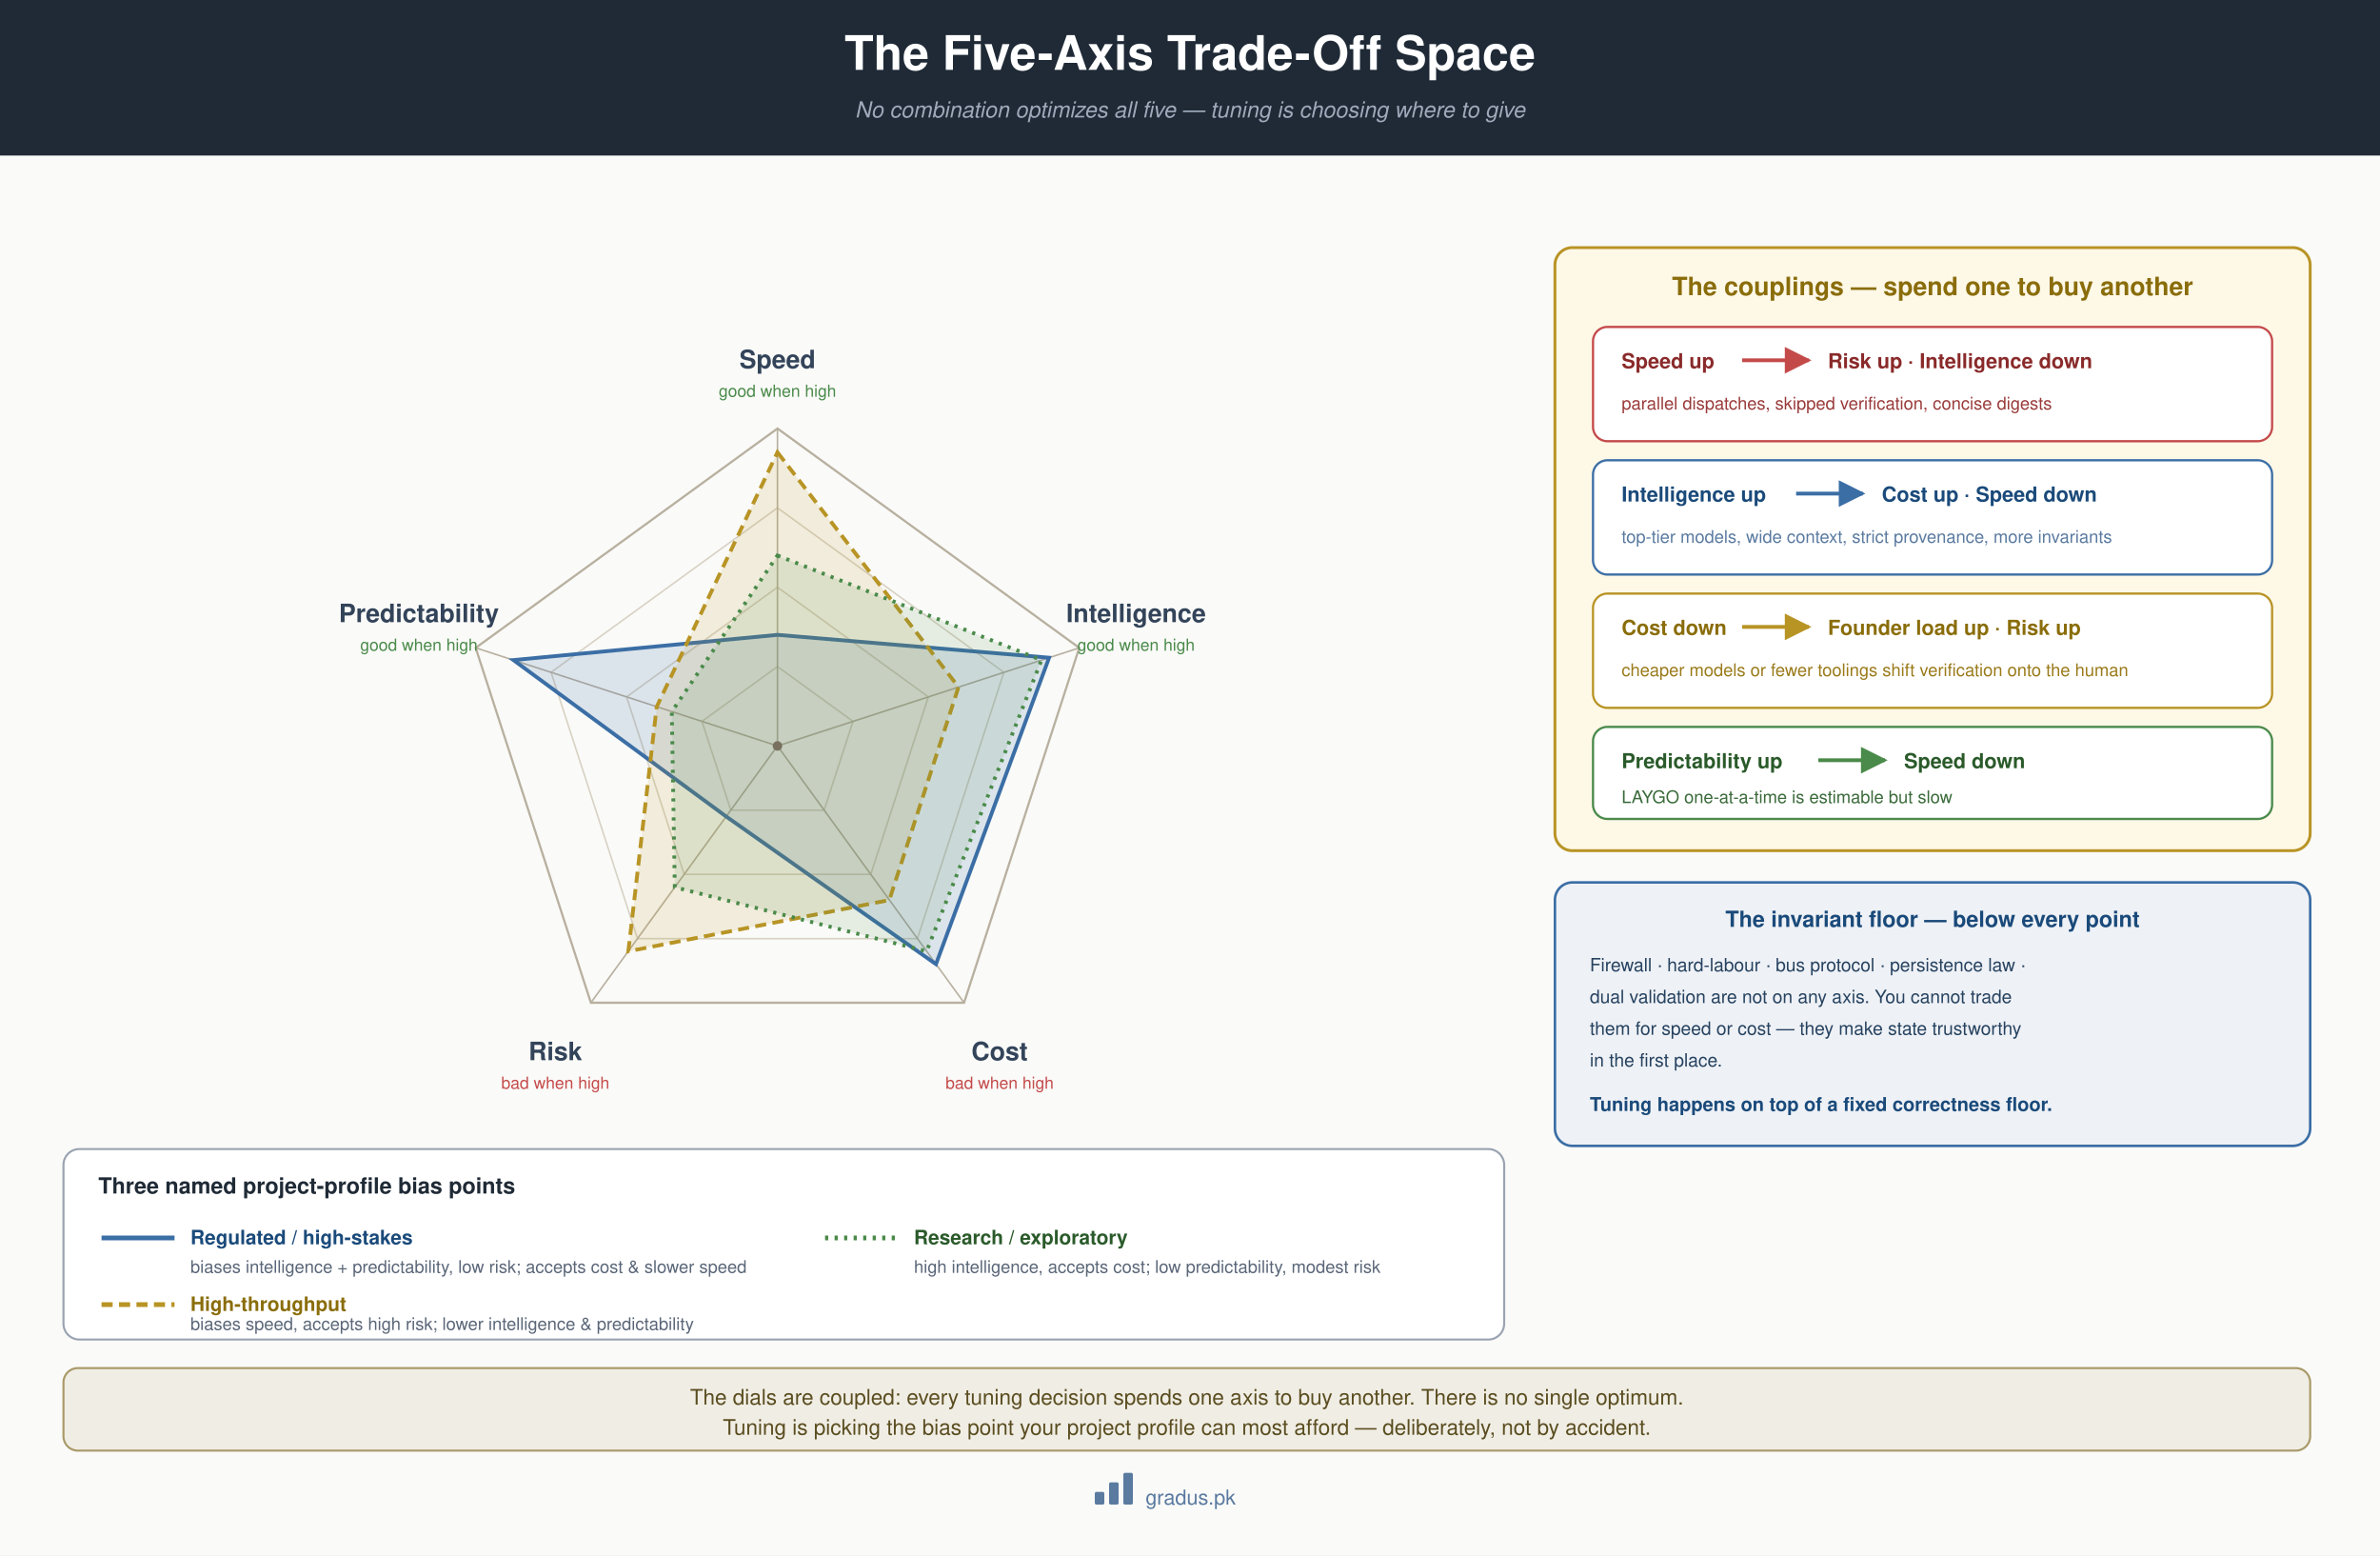
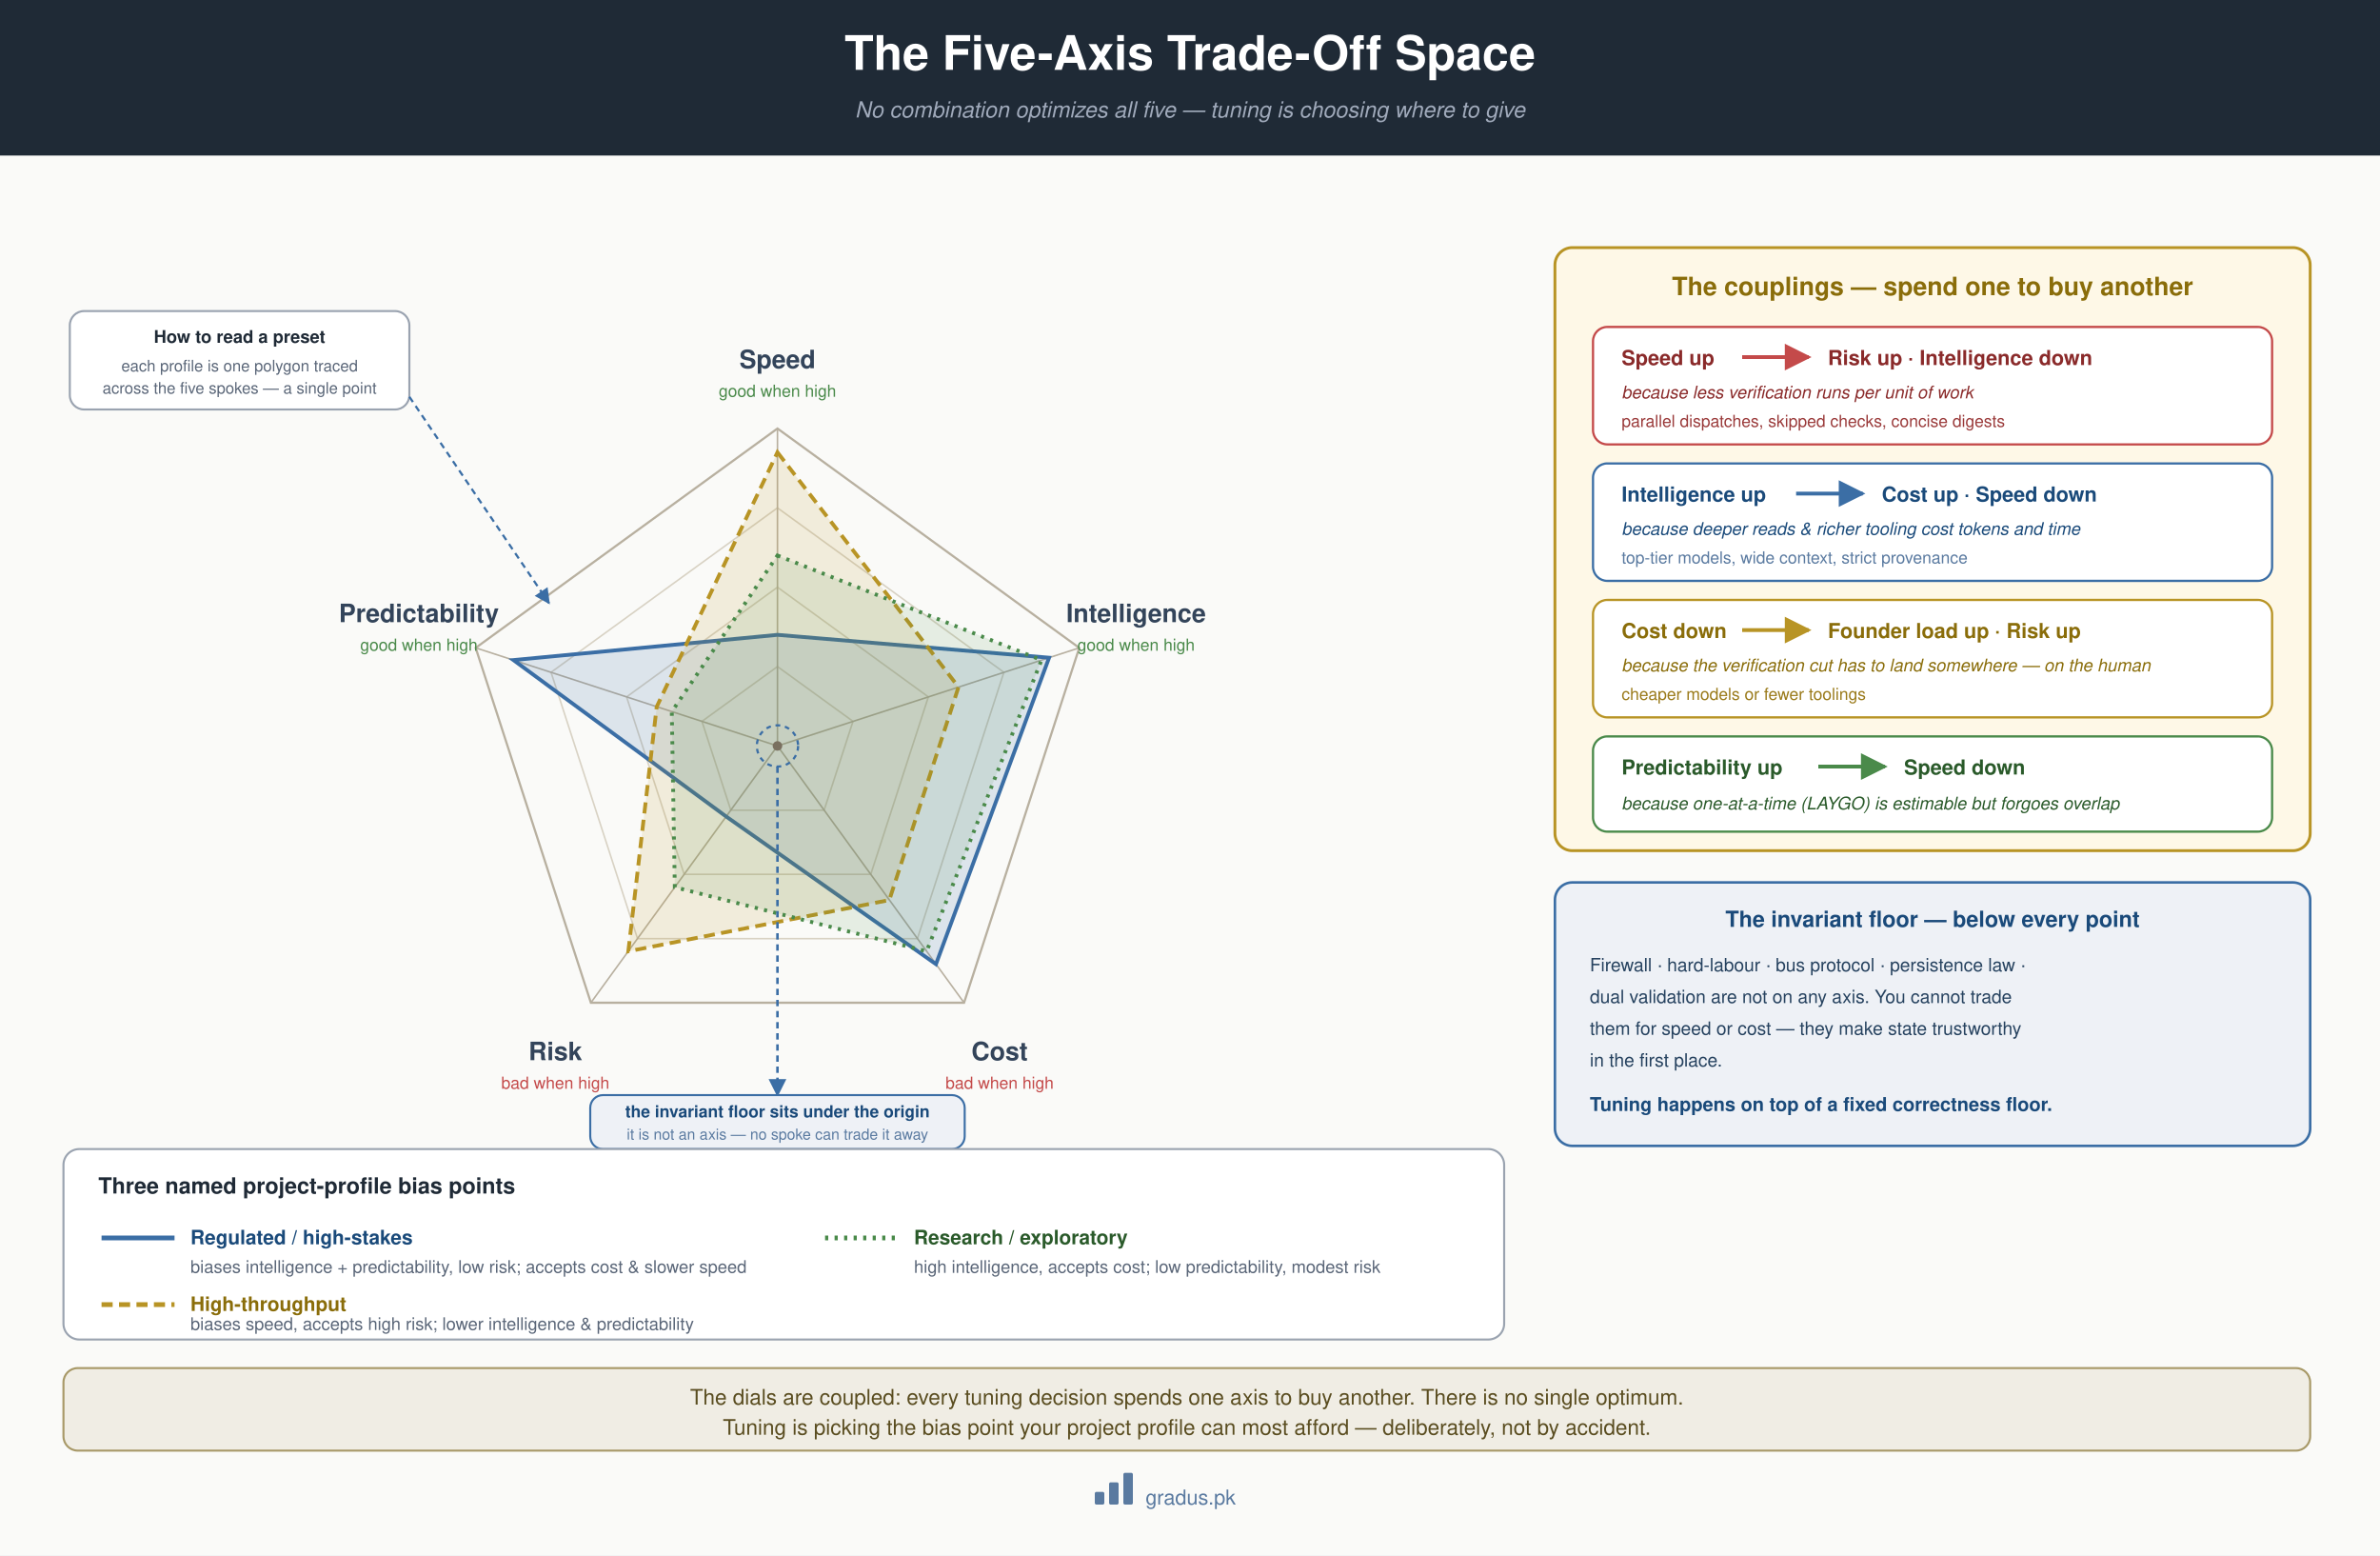
<svg xmlns="http://www.w3.org/2000/svg" xmlns:xlink="http://www.w3.org/1999/xlink" viewBox="0 0 1500 980" font-family="-apple-system, BlinkMacSystemFont, 'Segoe UI', Helvetica, Arial, sans-serif">
  <defs>
    <marker id="agreen" viewBox="0 0 10 10" refX="9" refY="5" markerWidth="7" markerHeight="7" orient="auto-start-reverse">
      <path d="M0,0 L10,5 L0,10 z" fill="#4a8a4a" />
    </marker>
    <marker id="ablue" viewBox="0 0 10 10" refX="9" refY="5" markerWidth="7" markerHeight="7" orient="auto-start-reverse">
      <path d="M0,0 L10,5 L0,10 z" fill="#3b6ea5" />
    </marker>
    <marker id="aamber" viewBox="0 0 10 10" refX="9" refY="5" markerWidth="7" markerHeight="7" orient="auto-start-reverse">
      <path d="M0,0 L10,5 L0,10 z" fill="#b89425" />
    </marker>
    <marker id="ared" viewBox="0 0 10 10" refX="9" refY="5" markerWidth="7" markerHeight="7" orient="auto-start-reverse">
      <path d="M0,0 L10,5 L0,10 z" fill="#c44a4a" />
    </marker>
  </defs>
  <rect width="1500" height="980" fill="#fafaf8" />
  <rect x="0" y="0" width="1500" height="98" fill="#1f2a36" />
  <text x="750" y="44" text-anchor="middle" font-size="30" font-weight="700" fill="#ffffff">The Five-Axis Trade-Off Space</text>
  <text x="750" y="74" text-anchor="middle" font-size="14" fill="#a0aabb" font-style="italic">No combination optimizes all five — tuning is choosing where to give</text>
  <polygon points="490,420 537.6,454.5 519.4,510.5 460.6,510.5 442.4,454.5" fill="none" stroke="#d8d2c4" stroke-width="1" />
  <polygon points="490,370 585.1,439.1 548.8,550.9 431.2,550.9 394.9,439.1" fill="none" stroke="#d8d2c4" stroke-width="1" />
  <polygon points="490,320 632.7,423.6 578.2,591.4 401.8,591.4 347.3,423.6" fill="none" stroke="#d8d2c4" stroke-width="1" />
  <polygon points="490,270 680.2,408.2 607.6,631.8 372.4,631.8 299.8,408.2" fill="none" stroke="#b8b0a0" stroke-width="1.4" />
  <line x1="490" y1="470" x2="490" y2="270" stroke="#b8b0a0" stroke-width="1" />
  <line x1="490" y1="470" x2="680.2" y2="408.2" stroke="#b8b0a0" stroke-width="1" />
  <line x1="490" y1="470" x2="607.6" y2="631.8" stroke="#b8b0a0" stroke-width="1" />
  <line x1="490" y1="470" x2="372.4" y2="631.8" stroke="#b8b0a0" stroke-width="1" />
  <line x1="490" y1="470" x2="299.8" y2="408.2" stroke="#b8b0a0" stroke-width="1" />
  <text x="490" y="232" text-anchor="middle" font-size="16" font-weight="700" fill="#33445a">Speed</text>
  <text x="490" y="250" text-anchor="middle" font-size="10.5" fill="#4a8a4a">good when high</text>
  <text x="716" y="392" text-anchor="middle" font-size="16" font-weight="700" fill="#33445a">Intelligence</text>
  <text x="716" y="410" text-anchor="middle" font-size="10.5" fill="#4a8a4a">good when high</text>
  <text x="630" y="668" text-anchor="middle" font-size="16" font-weight="700" fill="#33445a">Cost</text>
  <text x="630" y="686" text-anchor="middle" font-size="10.5" fill="#c44a4a">bad when high</text>
  <text x="350" y="668" text-anchor="middle" font-size="16" font-weight="700" fill="#33445a">Risk</text>
  <text x="350" y="686" text-anchor="middle" font-size="10.5" fill="#c44a4a">bad when high</text>
  <text x="264" y="392" text-anchor="middle" font-size="16" font-weight="700" fill="#33445a">Predictability</text>
  <text x="264" y="410" text-anchor="middle" font-size="10.5" fill="#4a8a4a">good when high</text>
  <polygon points="490,400 661.2,414.4 589.9,607.5 457.7,514.5 323.6,415.9" fill="#3b6ea5" fill-opacity="0.16" stroke="#3b6ea5" stroke-width="2.4" />
  <polygon points="490,285 604.1,432.9 560.5,567.1 396,599.4 413.9,445.3" fill="#b89425" fill-opacity="0.14" stroke="#b89425" stroke-width="2.4" stroke-dasharray="7 4" />
  <polygon points="490,350 656.4,415.9 584,599.4 425.3,559 423.4,448.4" fill="#4a8a4a" fill-opacity="0.12" stroke="#4a8a4a" stroke-width="2.4" stroke-dasharray="2 4" />
  <circle cx="490" cy="470" r="3" fill="#7a7060" />
+   <circle cx="490" cy="470" r="13" fill="none" stroke="#3b6ea5" stroke-width="1.4" stroke-dasharray="3 3" />
+   <line x1="490" y1="483" x2="490" y2="690" stroke="#3b6ea5" stroke-width="1.6" stroke-dasharray="4 3" marker-end="url(#ablue)" />
+   <rect x="372" y="690" width="236" height="34" rx="8" fill="#eef1f6" stroke="#3b6ea5" stroke-width="1.3" />
+   <text x="490" y="704" text-anchor="middle" font-size="10.5" font-weight="700" fill="#1a4a7a">the invariant floor sits under the origin</text>
+   <text x="490" y="718" text-anchor="middle" font-size="9.5" fill="#5a7aa0">it is not an axis — no spoke can trade it away</text>
+   <rect x="44" y="196" width="214" height="62" rx="9" fill="#ffffff" stroke="#9aa3b0" stroke-width="1.3" />
+   <text x="151" y="216" text-anchor="middle" font-size="11" font-weight="700" fill="#1f2a36">How to read a preset</text>
+   <text x="151" y="234" text-anchor="middle" font-size="10" fill="#5a6678">each profile is one polygon traced</text>
+   <text x="151" y="248" text-anchor="middle" font-size="10" fill="#5a6678">across the five spokes — a single point</text>
+   <line x1="258" y1="250" x2="346" y2="380" stroke="#3b6ea5" stroke-width="1.4" stroke-dasharray="4 3" marker-end="url(#ablue)" />
  <rect x="40" y="724" width="908" height="120" rx="10" fill="#ffffff" stroke="#9aa3b0" stroke-width="1.3" />
  <text x="62" y="752" font-size="14" font-weight="700" fill="#1f2a36">Three named project-profile bias points</text>
  <line x1="64" y1="780" x2="110" y2="780" stroke="#3b6ea5" stroke-width="3" />
  <text x="120" y="784" font-size="12.5" font-weight="700" fill="#1a4a7a">Regulated / high-stakes</text>
  <text x="120" y="802" font-size="11" fill="#5a6678">biases intelligence + predictability, low risk; accepts cost &amp; slower speed</text>
  <line x1="64" y1="822" x2="110" y2="822" stroke="#b89425" stroke-width="3" stroke-dasharray="7 4" />
  <text x="120" y="826" font-size="12.5" font-weight="700" fill="#8a6d0a">High-throughput</text>
  <line x1="520" y1="780" x2="566" y2="780" stroke="#4a8a4a" stroke-width="3" stroke-dasharray="2 4" />
  <text x="576" y="784" font-size="12.5" font-weight="700" fill="#2a5a2a">Research / exploratory</text>
  <text x="576" y="802" font-size="11" fill="#5a6678">high intelligence, accepts cost; low predictability, modest risk</text>
  <text x="120" y="838" font-size="11" fill="#5a6678">biases speed, accepts high risk; lower intelligence &amp; predictability</text>
  <rect x="980" y="156" width="476" height="380" rx="11" fill="#fef8e7" stroke="#b89425" stroke-width="1.8" />
  <text x="1218" y="186" text-anchor="middle" font-size="16" font-weight="700" fill="#8a6d0a">The couplings — spend one to buy another</text>
-   <rect x="1004" y="206" width="428" height="72" rx="9" fill="#ffffff" stroke="#c44a4a" stroke-width="1.4" />
-   <text x="1022" y="232" font-size="13" font-weight="700" fill="#8a2a2a">Speed up</text>
-   <line x1="1098" y1="227" x2="1140" y2="227" stroke="#c44a4a" stroke-width="2.4" marker-end="url(#ared)" />
-   <text x="1152" y="232" font-size="13" font-weight="700" fill="#8a2a2a">Risk up · Intelligence down</text>
-   <text x="1022" y="258" font-size="11" fill="#9a3a3a">parallel dispatches, skipped verification, concise digests</text>
-   <rect x="1004" y="290" width="428" height="72" rx="9" fill="#ffffff" stroke="#3b6ea5" stroke-width="1.4" />
+   <rect x="1004" y="206" width="428" height="74" rx="9" fill="#ffffff" stroke="#c44a4a" stroke-width="1.4" />
+   <text x="1022" y="230" font-size="13" font-weight="700" fill="#8a2a2a">Speed up</text>
+   <line x1="1098" y1="225" x2="1140" y2="225" stroke="#c44a4a" stroke-width="2.4" marker-end="url(#ared)" />
+   <text x="1152" y="230" font-size="13" font-weight="700" fill="#8a2a2a">Risk up · Intelligence down</text>
+   <text x="1022" y="251" font-size="11" font-style="italic" fill="#8a2a2a">because less verification runs per unit of work</text>
+   <text x="1022" y="269" font-size="10.5" fill="#9a3a3a">parallel dispatches, skipped checks, concise digests</text>
+   <rect x="1004" y="292" width="428" height="74" rx="9" fill="#ffffff" stroke="#3b6ea5" stroke-width="1.4" />
  <text x="1022" y="316" font-size="13" font-weight="700" fill="#1a4a7a">Intelligence up</text>
  <line x1="1132" y1="311" x2="1174" y2="311" stroke="#3b6ea5" stroke-width="2.4" marker-end="url(#ablue)" />
  <text x="1186" y="316" font-size="13" font-weight="700" fill="#1a4a7a">Cost up · Speed down</text>
-   <text x="1022" y="342" font-size="11" fill="#5a7aa0">top-tier models, wide context, strict provenance, more invariants</text>
-   <rect x="1004" y="374" width="428" height="72" rx="9" fill="#ffffff" stroke="#b89425" stroke-width="1.4" />
-   <text x="1022" y="400" font-size="13" font-weight="700" fill="#8a6d0a">Cost down</text>
-   <line x1="1098" y1="395" x2="1140" y2="395" stroke="#b89425" stroke-width="2.4" marker-end="url(#aamber)" />
-   <text x="1152" y="400" font-size="13" font-weight="700" fill="#8a6d0a">Founder load up · Risk up</text>
-   <text x="1022" y="426" font-size="11" fill="#9a7a1a">cheaper models or fewer toolings shift verification onto the human</text>
-   <rect x="1004" y="458" width="428" height="58" rx="9" fill="#ffffff" stroke="#4a8a4a" stroke-width="1.4" />
-   <text x="1022" y="484" font-size="13" font-weight="700" fill="#2a5a2a">Predictability up</text>
-   <line x1="1146" y1="479" x2="1188" y2="479" stroke="#4a8a4a" stroke-width="2.4" marker-end="url(#agreen)" />
-   <text x="1200" y="484" font-size="13" font-weight="700" fill="#2a5a2a">Speed down</text>
-   <text x="1022" y="506" font-size="11" fill="#3a6a3a">LAYGO one-at-a-time is estimable but slow</text>
+   <text x="1022" y="337" font-size="11" font-style="italic" fill="#1a4a7a">because deeper reads &amp; richer tooling cost tokens and time</text>
+   <text x="1022" y="355" font-size="10.5" fill="#5a7aa0">top-tier models, wide context, strict provenance</text>
+   <rect x="1004" y="378" width="428" height="74" rx="9" fill="#ffffff" stroke="#b89425" stroke-width="1.4" />
+   <text x="1022" y="402" font-size="13" font-weight="700" fill="#8a6d0a">Cost down</text>
+   <line x1="1098" y1="397" x2="1140" y2="397" stroke="#b89425" stroke-width="2.4" marker-end="url(#aamber)" />
+   <text x="1152" y="402" font-size="13" font-weight="700" fill="#8a6d0a">Founder load up · Risk up</text>
+   <text x="1022" y="423" font-size="11" font-style="italic" fill="#8a6d0a">because the verification cut has to land somewhere — on the human</text>
+   <text x="1022" y="441" font-size="10.5" fill="#9a7a1a">cheaper models or fewer toolings</text>
+   <rect x="1004" y="464" width="428" height="60" rx="9" fill="#ffffff" stroke="#4a8a4a" stroke-width="1.4" />
+   <text x="1022" y="488" font-size="13" font-weight="700" fill="#2a5a2a">Predictability up</text>
+   <line x1="1146" y1="483" x2="1188" y2="483" stroke="#4a8a4a" stroke-width="2.4" marker-end="url(#agreen)" />
+   <text x="1200" y="488" font-size="13" font-weight="700" fill="#2a5a2a">Speed down</text>
+   <text x="1022" y="510" font-size="11" font-style="italic" fill="#2a5a2a">because one-at-a-time (LAYGO) is estimable but forgoes overlap</text>
  <rect x="980" y="556" width="476" height="166" rx="11" fill="#eef1f6" stroke="#3b6ea5" stroke-width="1.6" />
  <text x="1218" y="584" text-anchor="middle" font-size="14" font-weight="700" fill="#1a4a7a">The invariant floor — below every point</text>
  <text x="1002" y="612" font-size="11.5" fill="#26425f">Firewall · hard-labour · bus protocol · persistence law ·</text>
  <text x="1002" y="632" font-size="11.5" fill="#26425f">dual validation are not on any axis. You cannot trade</text>
  <text x="1002" y="652" font-size="11.5" fill="#26425f">them for speed or cost — they make state trustworthy</text>
  <text x="1002" y="672" font-size="11.5" fill="#26425f">in the first place.</text>
  <text x="1002" y="700" font-size="12" font-weight="700" fill="#1a4a7a">Tuning happens on top of a fixed correctness floor.</text>
  <rect x="40" y="862" width="1416" height="52" rx="9" fill="#f0ede4" stroke="#a89968" stroke-width="1.3" />
  <text x="748" y="885" text-anchor="middle" font-size="13.5" fill="#5a4d20">The dials are coupled: every tuning decision spends one axis to buy another. There is no single optimum.</text>
  <text x="748" y="904" text-anchor="middle" font-size="13.5" fill="#5a4d20">Tuning is picking the bias point your project profile can most afford — deliberately, not by accident.</text>
  <a href="https://gradus.pk" xlink:href="https://gradus.pk" target="_blank">
    <g fill="#5a7aa0">
      <rect x="690" y="940" width="6" height="8" rx="1" />
      <rect x="699" y="934" width="6" height="14" rx="1" />
      <rect x="708" y="928" width="6" height="20" rx="1" />
    </g>
    <text x="722" y="948" font-size="13" fill="#5a7aa0">gradus.pk</text>
  </a>
</svg>
